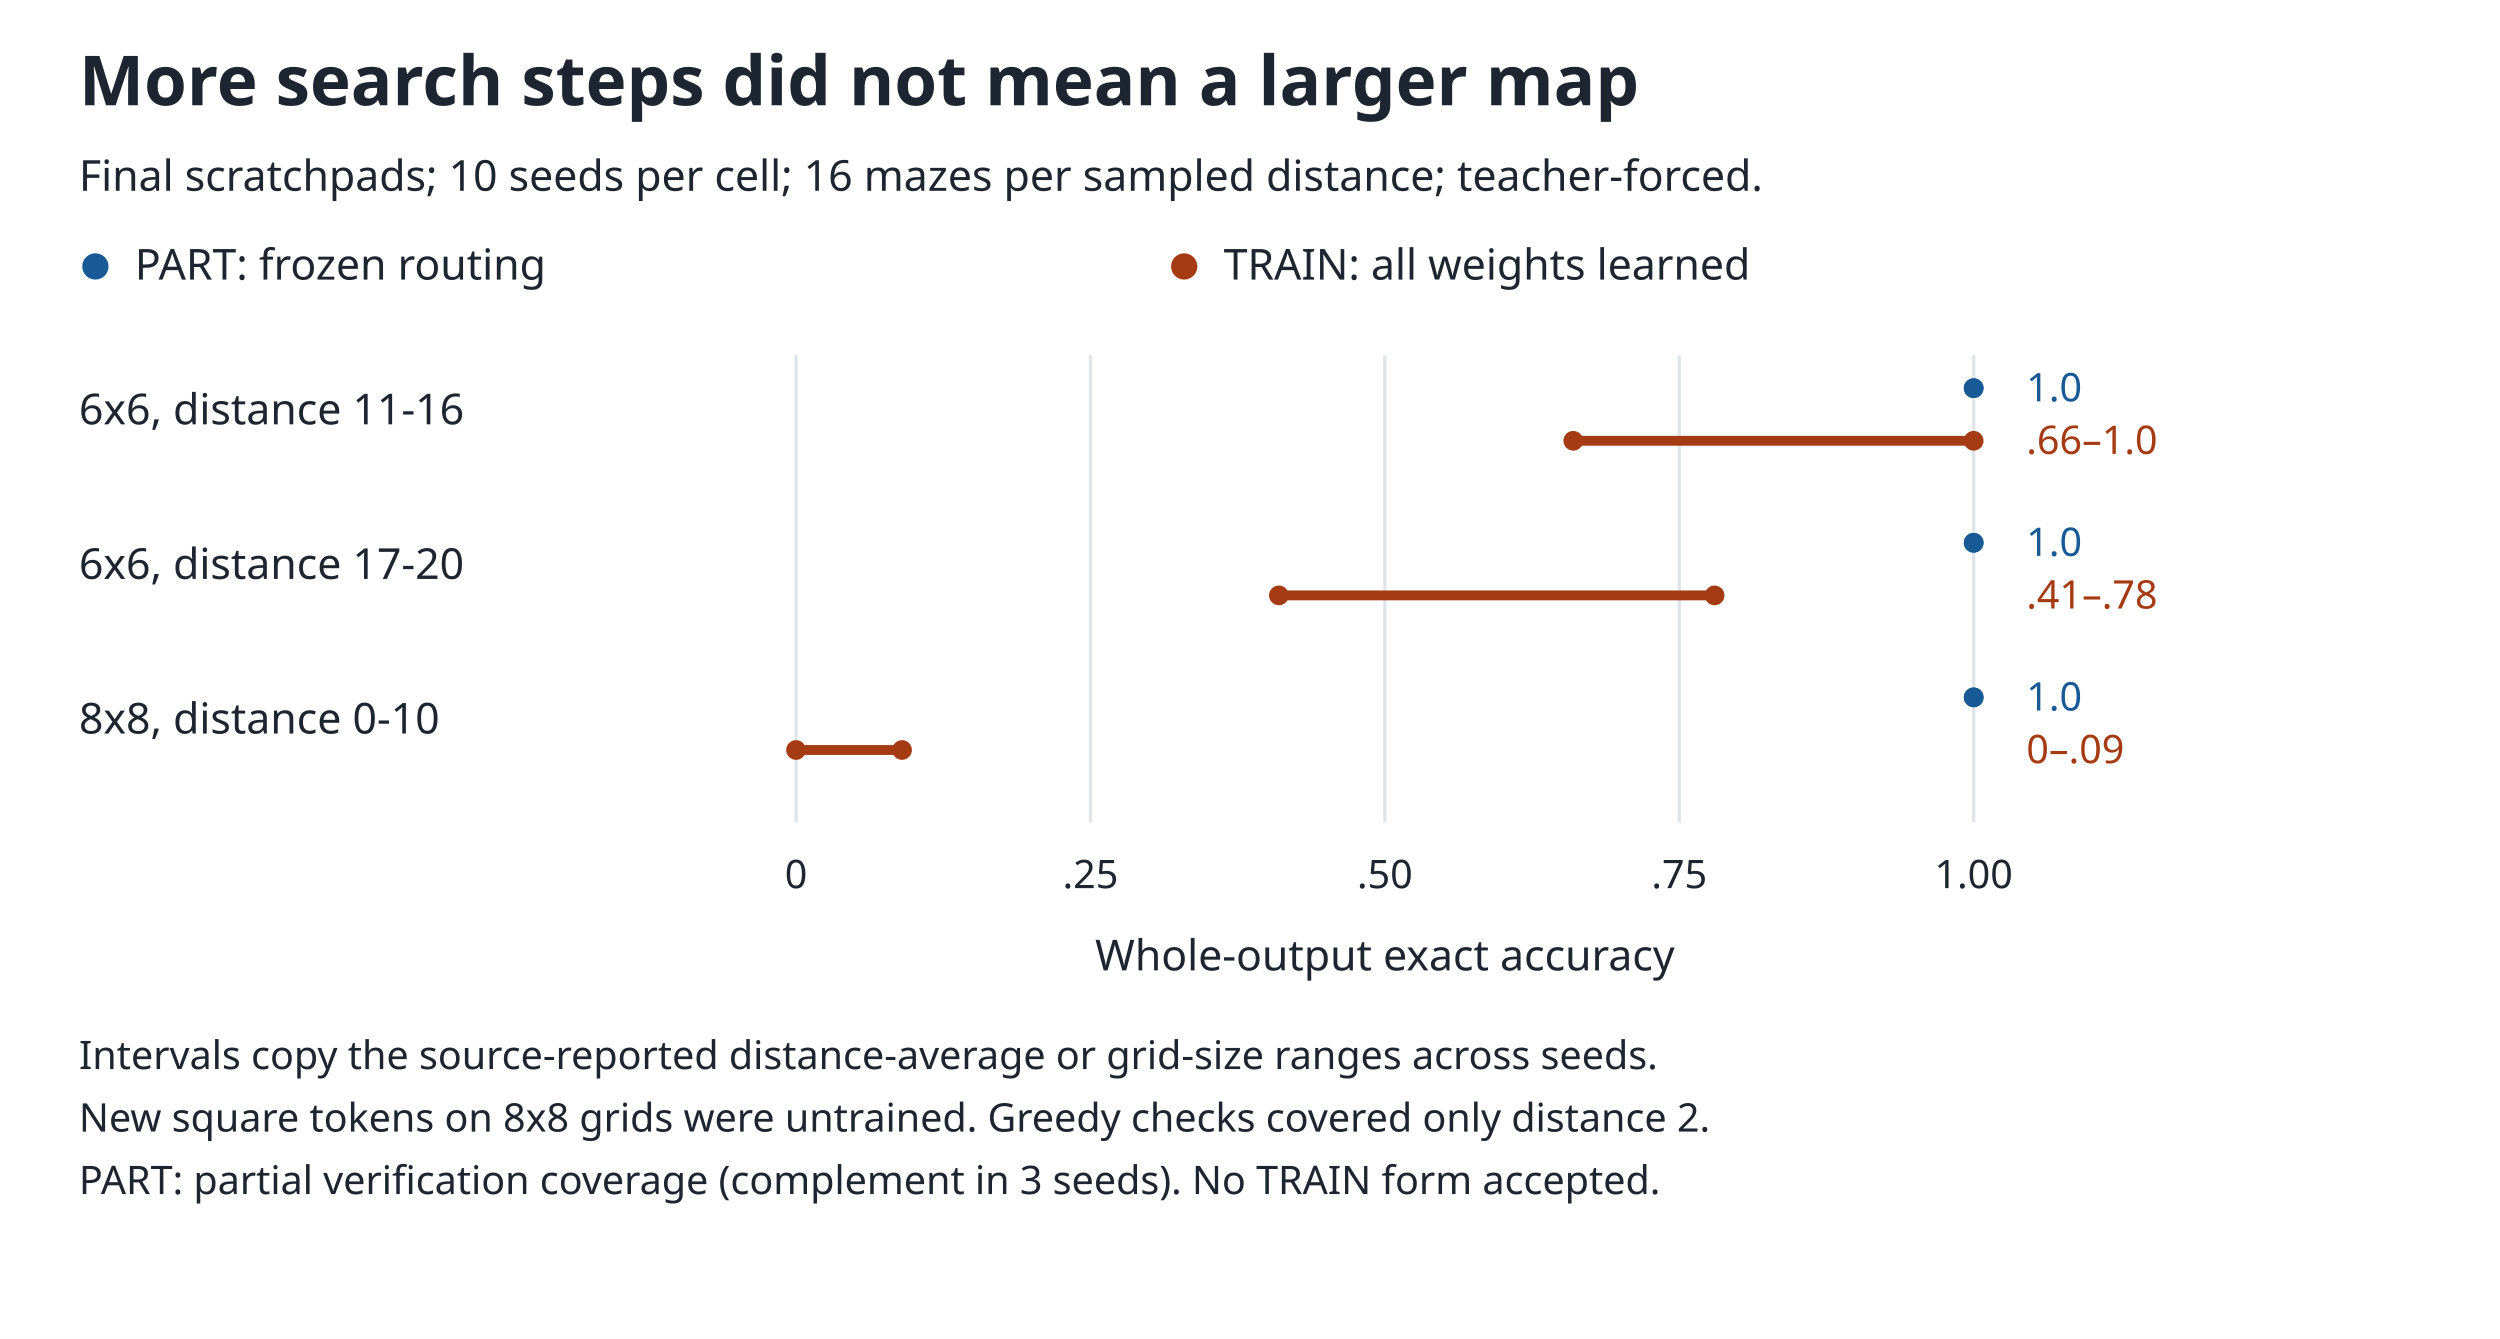
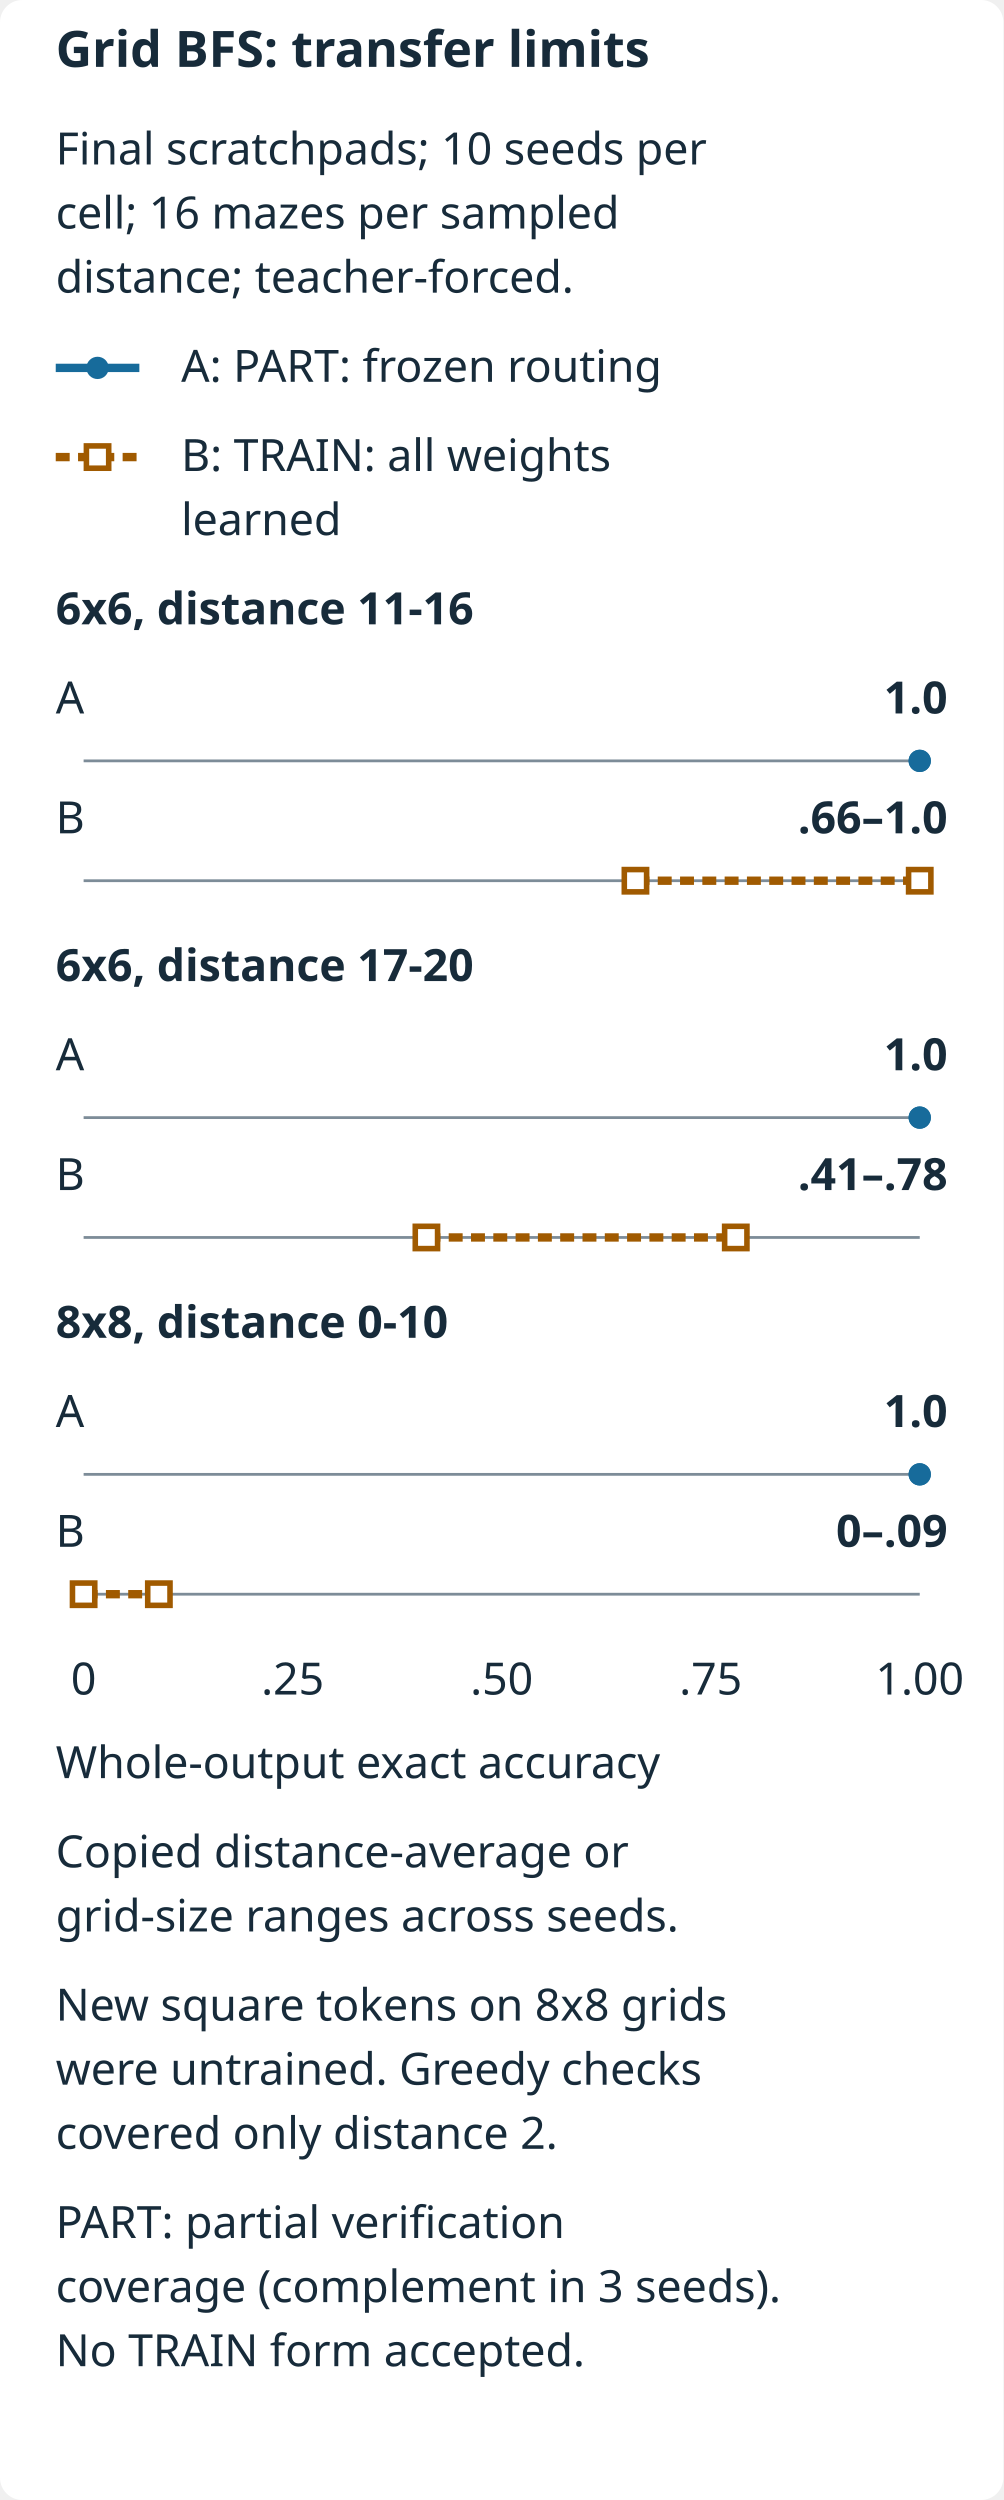
- <svg xmlns="http://www.w3.org/2000/svg" width="760" height="407" viewBox="0 0 760 407" role="img" aria-labelledby="title desc">
-   <rect width="100%" height="100%" fill="white" />
-   <g font-family="system-ui, sans-serif" fill="#1d2630">
-     <text x="24" y="32" font-size="21" font-weight="600">More search steps did not mean a larger map</text>
-     <text x="24" y="58" font-size="13">Final scratchpads; 10 seeds per cell; 16 mazes per sampled distance; teacher-forced.</text>
-     <circle cx="29" cy="81" r="4" fill="#175a96" />
-     <text x="41" y="85" font-size="13">PART: frozen routing</text>
-     <circle cx="360" cy="81" r="4" fill="#a53b13" />
-     <text x="372" y="85" font-size="13">TRAIN: all weights learned</text>
-     <path d="M242.0 108 V250" stroke="#e0e5ea" />
-     <text x="242.0" y="270" text-anchor="middle" font-size="12">0</text>
-     <path d="M331.5 108 V250" stroke="#e0e5ea" />
-     <text x="331.5" y="270" text-anchor="middle" font-size="12">.25</text>
-     <path d="M421.0 108 V250" stroke="#e0e5ea" />
-     <text x="421.0" y="270" text-anchor="middle" font-size="12">.50</text>
-     <path d="M510.5 108 V250" stroke="#e0e5ea" />
-     <text x="510.5" y="270" text-anchor="middle" font-size="12">.75</text>
-     <path d="M600.0 108 V250" stroke="#e0e5ea" />
-     <text x="600.0" y="270" text-anchor="middle" font-size="12">1.00</text>
-     <text x="24" y="129" font-size="13">6x6, distance 11-16</text>
-     <path d="M600.0 118 H600.0" stroke="#175a96" stroke-width="3" />
-     <circle cx="600.0" cy="118" r="3" fill="#175a96" />
-     <circle cx="600.0" cy="118" r="3" fill="#175a96" />
-     <text x="616" y="122" fill="#175a96" font-size="12">1.0</text>
-     <path d="M478.28 134 H600.0" stroke="#a53b13" stroke-width="3" />
-     <circle cx="478.28" cy="134" r="3" fill="#a53b13" />
-     <circle cx="600.0" cy="134" r="3" fill="#a53b13" />
-     <text x="616" y="138" fill="#a53b13" font-size="12">.66–1.0</text>
-     <text x="24" y="176" font-size="13">6x6, distance 17-20</text>
-     <path d="M600.0 165 H600.0" stroke="#175a96" stroke-width="3" />
-     <circle cx="600.0" cy="165" r="3" fill="#175a96" />
-     <circle cx="600.0" cy="165" r="3" fill="#175a96" />
-     <text x="616" y="169" fill="#175a96" font-size="12">1.0</text>
-     <path d="M388.78 181 H521.24" stroke="#a53b13" stroke-width="3" />
-     <circle cx="388.78" cy="181" r="3" fill="#a53b13" />
-     <circle cx="521.24" cy="181" r="3" fill="#a53b13" />
-     <text x="616" y="185" fill="#a53b13" font-size="12">.41–.78</text>
-     <text x="24" y="223" font-size="13">8x8, distance 0-10</text>
-     <path d="M600.0 212 H600.0" stroke="#175a96" stroke-width="3" />
-     <circle cx="600.0" cy="212" r="3" fill="#175a96" />
-     <circle cx="600.0" cy="212" r="3" fill="#175a96" />
-     <text x="616" y="216" fill="#175a96" font-size="12">1.0</text>
-     <path d="M242.0 228 H274.22" stroke="#a53b13" stroke-width="3" />
-     <circle cx="242.0" cy="228" r="3" fill="#a53b13" />
-     <circle cx="274.22" cy="228" r="3" fill="#a53b13" />
-     <text x="616" y="232" fill="#a53b13" font-size="12">0–.09</text>
-     <text x="421.0" y="295" text-anchor="middle" font-size="13">Whole-output exact accuracy</text>
-     <text x="24" y="325" font-size="12">Intervals copy the source-reported distance-average or grid-size ranges across seeds.</text>
-     <text x="24" y="344" font-size="12">New square tokens on 8x8 grids were untrained. Greedy checks covered only distance 2.</text>
-     <text x="24" y="363" font-size="12">PART: partial verification coverage (complement in 3 seeds). No TRAIN form accepted.</text>
-   </g>
+ <svg xmlns="http://www.w3.org/2000/svg" width="540" height="1345.5" viewBox="0 0 360 897" role="img" aria-labelledby="title desc">
+   <style>text{font-family:system-ui,sans-serif}.fg{fill:#172b3a}.bg{fill:#ffffff}.panel{fill:#f0f4f8;stroke:#63758b;stroke-width:1.5}.trained{fill:#fff0ba;stroke:#63758b;stroke-width:1.5}.ink{fill:#172b3a}.grid{stroke:#7d8c98}.track{fill:#e1e6eb}.blue{fill:#176b9b}.amber{fill:#a05a00}.grey{fill:#697681}.light{fill:#e1e6eb;stroke:#63758b}.blue-line{stroke:#176b9b}.amber-line{stroke:#a05a00}.grey-line{stroke:#697681}
+ @media(prefers-color-scheme:dark){.fg{fill:#f0f6fc}.bg{fill:#161b22}.panel{fill:#263746;stroke:#9bacc0}.trained{stroke:#e3b341}.grid{stroke:#8b949e}.track{fill:#303c49}.blue{fill:#58a6ff}.amber{fill:#e3b341}.grey{fill:#a0adba}.light{fill:#303c49;stroke:#9bacc0}.blue-line{stroke:#58a6ff}.amber-line{stroke:#e3b341}.grey-line{stroke:#a0adba}}</style>
+   <rect width="360" height="897" rx="8" class="bg" />
+   <text x="20" y="24" font-size="18" class="fg" font-weight="600" text-anchor="start">Grid BFS: transfer limits</text>
+   <text x="20" y="59" font-size="16" class="fg" font-weight="400" text-anchor="start">Final scratchpads; 10 seeds per</text>
+   <text x="20" y="82" font-size="16" class="fg" font-weight="400" text-anchor="start">cell; 16 mazes per sampled</text>
+   <text x="20" y="105" font-size="16" class="fg" font-weight="400" text-anchor="start">distance; teacher-forced.</text>
+   <path d="M20,132 L50,132" class="blue-line" fill="none" stroke-width="3" />
+   <circle cx="35" cy="132" r="4" class="blue" />
+   <text x="65" y="137" font-size="16" class="fg" font-weight="400" text-anchor="start">A: PART: frozen routing</text>
+   <path d="M20,164 L50,164" class="amber-line" fill="none" stroke-width="3" stroke-dasharray="5 3" />
+   <rect x="31" y="160" width="8" height="8" class="bg amber-line" stroke-width="2" />
+   <text x="65" y="169" font-size="16" class="fg" font-weight="400" text-anchor="start">B: TRAIN: all weights</text>
+   <text x="65" y="192" font-size="16" class="fg" font-weight="400" text-anchor="start">learned</text>
+   <text x="20" y="224" font-size="16" class="fg" font-weight="600" text-anchor="start">6x6, distance 11-16</text>
+   <text x="20" y="256" font-size="16" class="fg" font-weight="400" text-anchor="start">A</text>
+   <text x="340" y="256" font-size="16" class="fg" font-weight="600" text-anchor="end">1.0</text>
+   <path d="M30,273 L330,273" class="grid" fill="none" stroke-width="1" />
+   <path d="M330.0,273 L330.0,273" class="blue-line" fill="none" stroke-width="3" />
+   <circle cx="330.0" cy="273" r="4" class="blue" />
+   <circle cx="330.0" cy="273" r="4" class="blue" />
+   <text x="20" y="299" font-size="16" class="fg" font-weight="400" text-anchor="start">B</text>
+   <text x="340" y="299" font-size="16" class="fg" font-weight="600" text-anchor="end">.66–1.0</text>
+   <path d="M30,316 L330,316" class="grid" fill="none" stroke-width="1" />
+   <path d="M228.0,316 L330.0,316" class="amber-line" fill="none" stroke-width="3" stroke-dasharray="5 3" />
+   <rect x="224.0" y="312" width="8" height="8" class="bg amber-line" stroke-width="2" />
+   <rect x="326.0" y="312" width="8" height="8" class="bg amber-line" stroke-width="2" />
+   <text x="20" y="352" font-size="16" class="fg" font-weight="600" text-anchor="start">6x6, distance 17-20</text>
+   <text x="20" y="384" font-size="16" class="fg" font-weight="400" text-anchor="start">A</text>
+   <text x="340" y="384" font-size="16" class="fg" font-weight="600" text-anchor="end">1.0</text>
+   <path d="M30,401 L330,401" class="grid" fill="none" stroke-width="1" />
+   <path d="M330.0,401 L330.0,401" class="blue-line" fill="none" stroke-width="3" />
+   <circle cx="330.0" cy="401" r="4" class="blue" />
+   <circle cx="330.0" cy="401" r="4" class="blue" />
+   <text x="20" y="427" font-size="16" class="fg" font-weight="400" text-anchor="start">B</text>
+   <text x="340" y="427" font-size="16" class="fg" font-weight="600" text-anchor="end">.41–.78</text>
+   <path d="M30,444 L330,444" class="grid" fill="none" stroke-width="1" />
+   <path d="M153.0,444 L264.0,444" class="amber-line" fill="none" stroke-width="3" stroke-dasharray="5 3" />
+   <rect x="149.0" y="440" width="8" height="8" class="bg amber-line" stroke-width="2" />
+   <rect x="260.0" y="440" width="8" height="8" class="bg amber-line" stroke-width="2" />
+   <text x="20" y="480" font-size="16" class="fg" font-weight="600" text-anchor="start">8x8, distance 0-10</text>
+   <text x="20" y="512" font-size="16" class="fg" font-weight="400" text-anchor="start">A</text>
+   <text x="340" y="512" font-size="16" class="fg" font-weight="600" text-anchor="end">1.0</text>
+   <path d="M30,529 L330,529" class="grid" fill="none" stroke-width="1" />
+   <path d="M330.0,529 L330.0,529" class="blue-line" fill="none" stroke-width="3" />
+   <circle cx="330.0" cy="529" r="4" class="blue" />
+   <circle cx="330.0" cy="529" r="4" class="blue" />
+   <text x="20" y="555" font-size="16" class="fg" font-weight="400" text-anchor="start">B</text>
+   <text x="340" y="555" font-size="16" class="fg" font-weight="600" text-anchor="end">0–.09</text>
+   <path d="M30,572 L330,572" class="grid" fill="none" stroke-width="1" />
+   <path d="M30.0,572 L57.0,572" class="amber-line" fill="none" stroke-width="3" stroke-dasharray="5 3" />
+   <rect x="26.0" y="568" width="8" height="8" class="bg amber-line" stroke-width="2" />
+   <rect x="53.0" y="568" width="8" height="8" class="bg amber-line" stroke-width="2" />
+   <text x="30.0" y="608" font-size="16" class="fg" font-weight="400" text-anchor="middle">0</text>
+   <text x="105.0" y="608" font-size="16" class="fg" font-weight="400" text-anchor="middle">.25</text>
+   <text x="180.0" y="608" font-size="16" class="fg" font-weight="400" text-anchor="middle">.50</text>
+   <text x="255.0" y="608" font-size="16" class="fg" font-weight="400" text-anchor="middle">.75</text>
+   <text x="330.0" y="608" font-size="16" class="fg" font-weight="400" text-anchor="middle">1.00</text>
+   <text x="20" y="638" font-size="16" class="fg" font-weight="400" text-anchor="start">Whole-output exact accuracy</text>
+   <text x="20" y="670" font-size="16" class="fg" font-weight="400" text-anchor="start">Copied distance-average or</text>
+   <text x="20" y="693" font-size="16" class="fg" font-weight="400" text-anchor="start">grid-size ranges across seeds.</text>
+   <text x="20" y="725" font-size="16" class="fg" font-weight="400" text-anchor="start">New square tokens on 8x8 grids</text>
+   <text x="20" y="748" font-size="16" class="fg" font-weight="400" text-anchor="start">were untrained. Greedy checks</text>
+   <text x="20" y="771" font-size="16" class="fg" font-weight="400" text-anchor="start">covered only distance 2.</text>
+   <text x="20" y="803" font-size="16" class="fg" font-weight="400" text-anchor="start">PART: partial verification</text>
+   <text x="20" y="826" font-size="16" class="fg" font-weight="400" text-anchor="start">coverage (complement in 3 seeds).</text>
+   <text x="20" y="849" font-size="16" class="fg" font-weight="400" text-anchor="start">No TRAIN form accepted.</text>
</svg>
